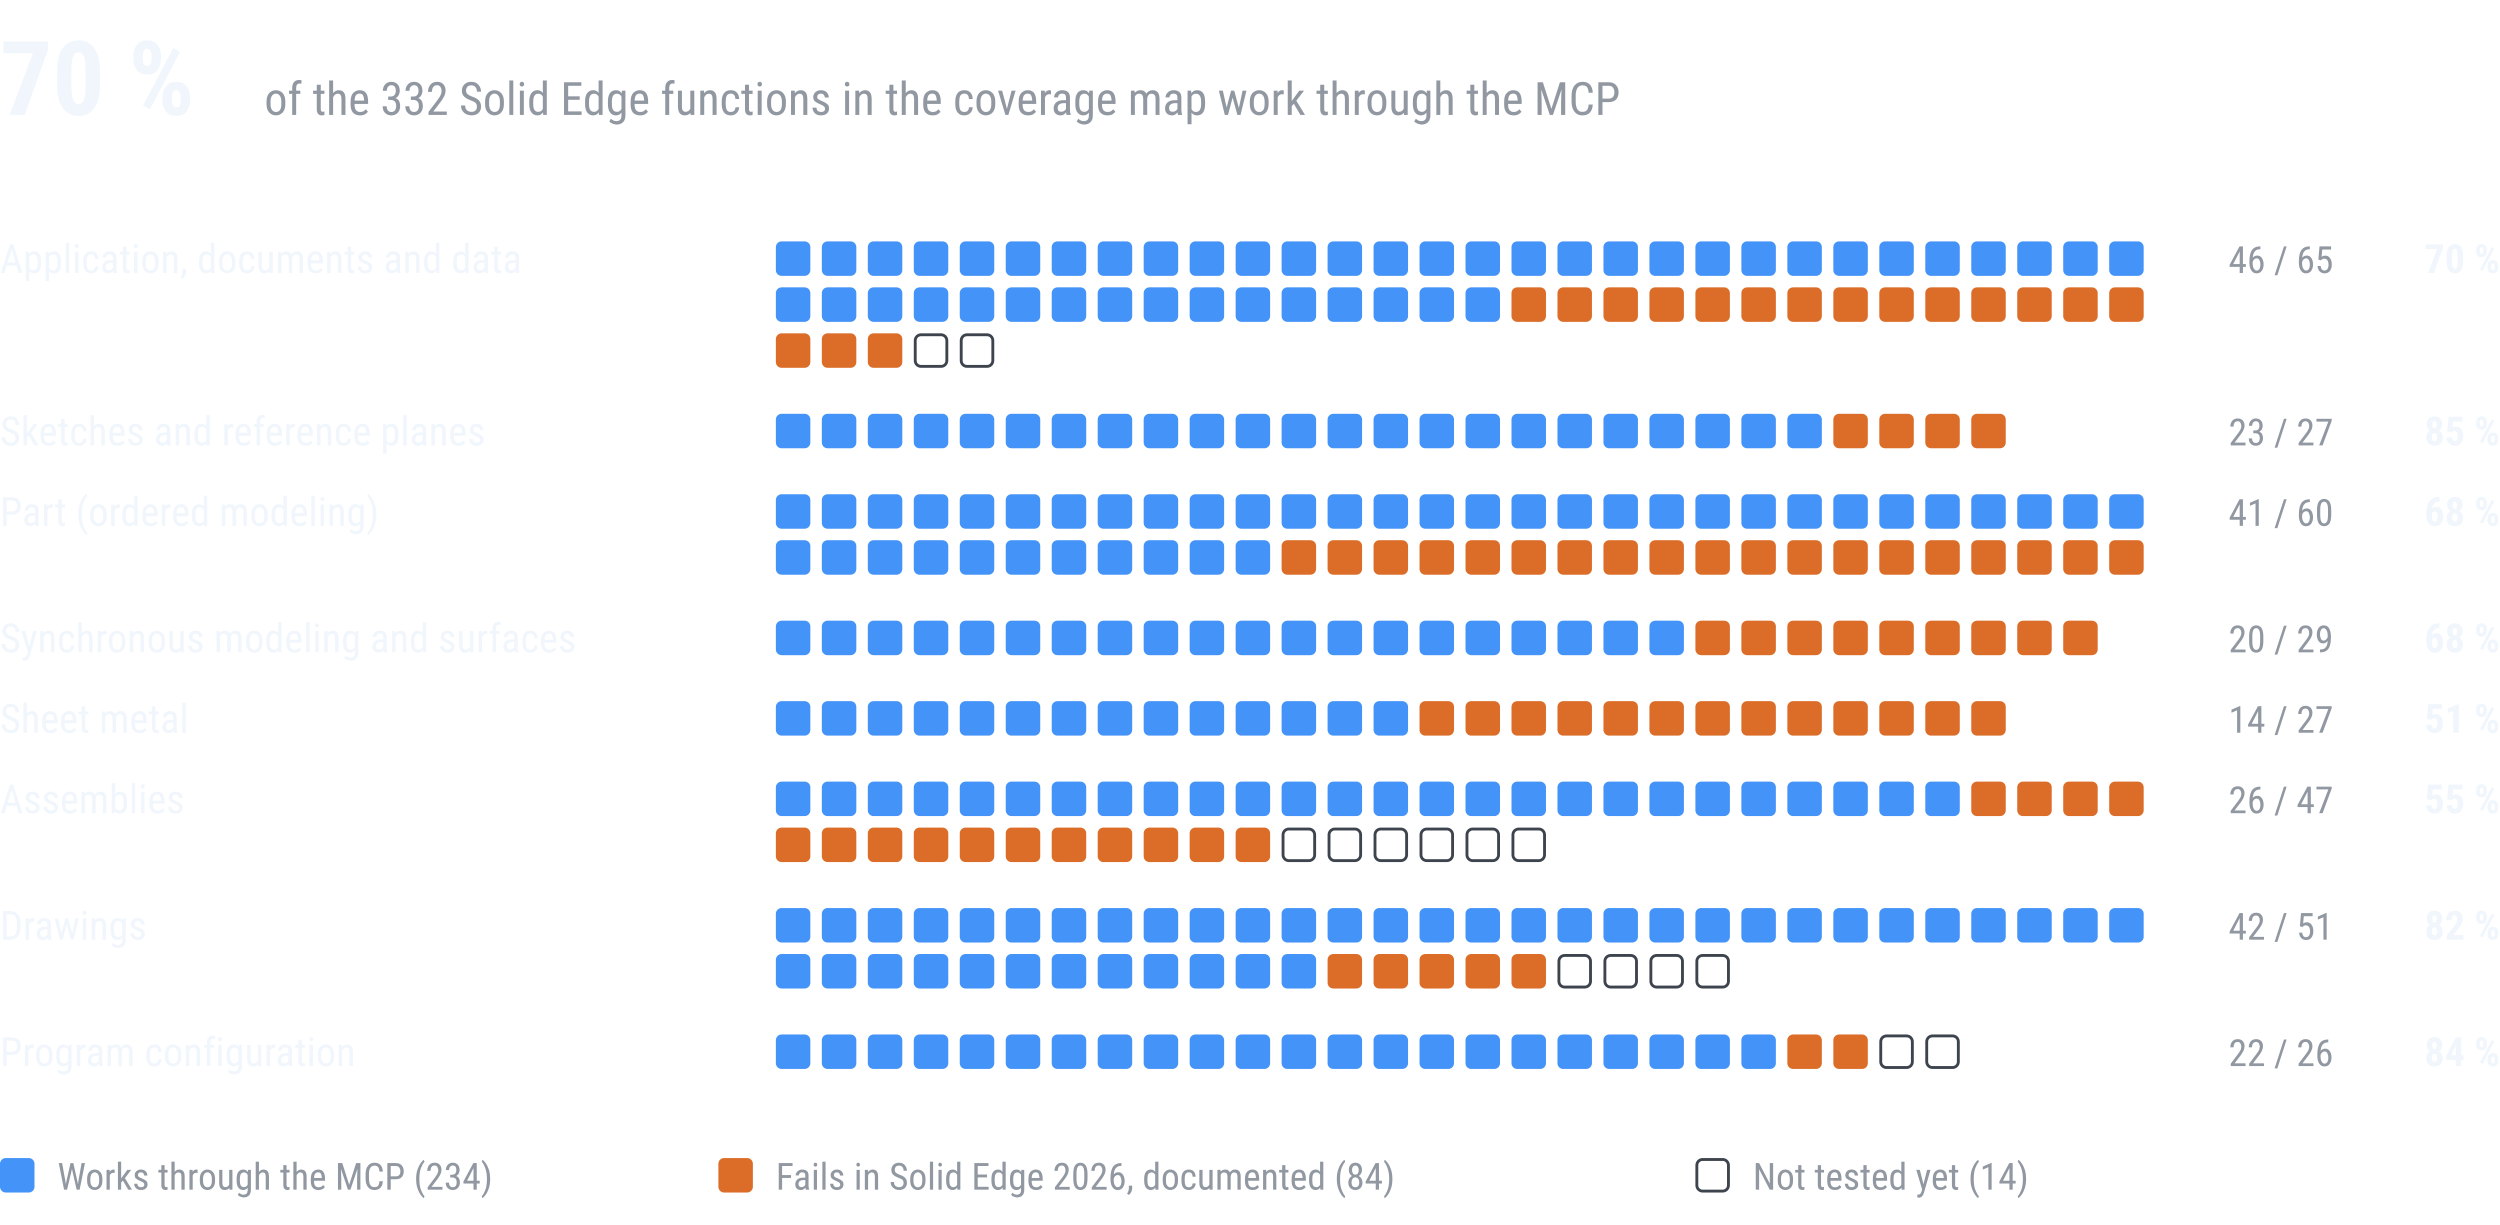
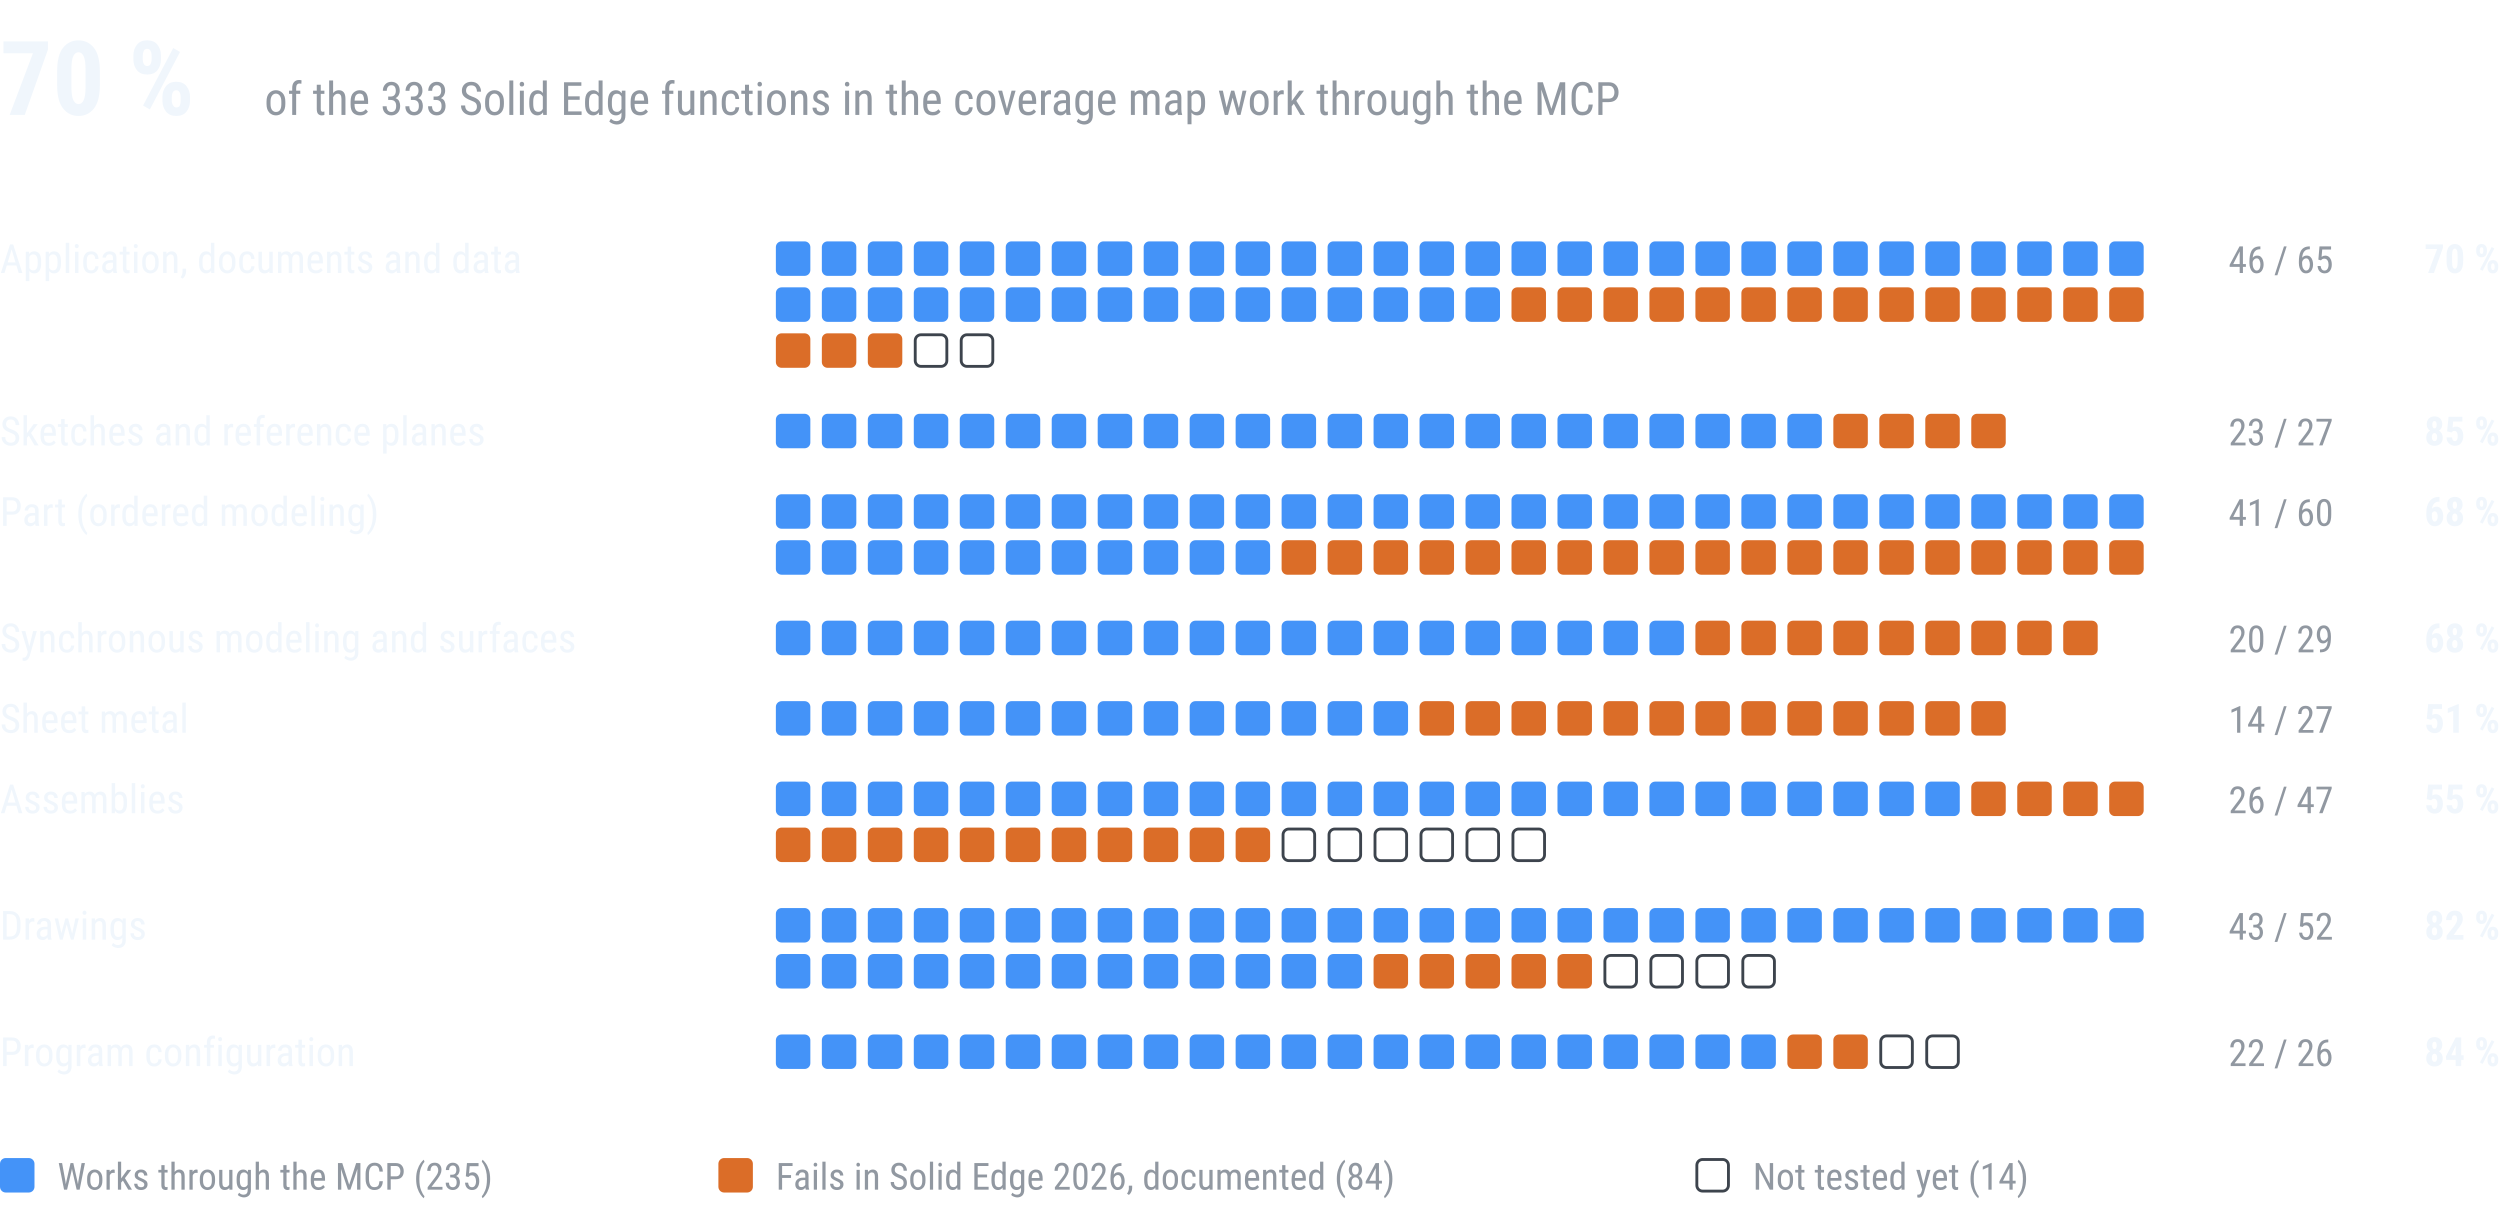
<svg xmlns="http://www.w3.org/2000/svg" width="870" height="426" viewBox="0 0 870 426" role="img" aria-labelledby="title desc">
  <g font-family="Bahnschrift, 'DIN Alternate', 'DIN 1451', D-DIN, Barlow, 'Roboto Condensed', 'Arial Narrow', sans-serif">
    <text x="0" y="40" font-size="36" font-weight="600" fill="#f0f6fc">70 %</text>
-     <text x="92" y="40" font-size="16" fill="#9198a1">of the 332 Solid Edge functions in the coverage map work through the MCP</text>
+     <text x="92" y="40" font-size="16" fill="#9198a1">of the 333 Solid Edge functions in the coverage map work through the MCP</text>
    <text x="0" y="95" font-size="14" fill="#f0f6fc">Application, documents and data</text>
    <rect x="270" y="84" width="12" height="12" rx="2" fill="#4493f8" />
    <rect x="286" y="84" width="12" height="12" rx="2" fill="#4493f8" />
    <rect x="302" y="84" width="12" height="12" rx="2" fill="#4493f8" />
    <rect x="318" y="84" width="12" height="12" rx="2" fill="#4493f8" />
    <rect x="334" y="84" width="12" height="12" rx="2" fill="#4493f8" />
    <rect x="350" y="84" width="12" height="12" rx="2" fill="#4493f8" />
    <rect x="366" y="84" width="12" height="12" rx="2" fill="#4493f8" />
    <rect x="382" y="84" width="12" height="12" rx="2" fill="#4493f8" />
    <rect x="398" y="84" width="12" height="12" rx="2" fill="#4493f8" />
    <rect x="414" y="84" width="12" height="12" rx="2" fill="#4493f8" />
    <rect x="430" y="84" width="12" height="12" rx="2" fill="#4493f8" />
    <rect x="446" y="84" width="12" height="12" rx="2" fill="#4493f8" />
    <rect x="462" y="84" width="12" height="12" rx="2" fill="#4493f8" />
    <rect x="478" y="84" width="12" height="12" rx="2" fill="#4493f8" />
    <rect x="494" y="84" width="12" height="12" rx="2" fill="#4493f8" />
    <rect x="510" y="84" width="12" height="12" rx="2" fill="#4493f8" />
    <rect x="526" y="84" width="12" height="12" rx="2" fill="#4493f8" />
    <rect x="542" y="84" width="12" height="12" rx="2" fill="#4493f8" />
    <rect x="558" y="84" width="12" height="12" rx="2" fill="#4493f8" />
    <rect x="574" y="84" width="12" height="12" rx="2" fill="#4493f8" />
    <rect x="590" y="84" width="12" height="12" rx="2" fill="#4493f8" />
    <rect x="606" y="84" width="12" height="12" rx="2" fill="#4493f8" />
    <rect x="622" y="84" width="12" height="12" rx="2" fill="#4493f8" />
    <rect x="638" y="84" width="12" height="12" rx="2" fill="#4493f8" />
    <rect x="654" y="84" width="12" height="12" rx="2" fill="#4493f8" />
    <rect x="670" y="84" width="12" height="12" rx="2" fill="#4493f8" />
    <rect x="686" y="84" width="12" height="12" rx="2" fill="#4493f8" />
    <rect x="702" y="84" width="12" height="12" rx="2" fill="#4493f8" />
    <rect x="718" y="84" width="12" height="12" rx="2" fill="#4493f8" />
    <rect x="734" y="84" width="12" height="12" rx="2" fill="#4493f8" />
    <rect x="270" y="100" width="12" height="12" rx="2" fill="#4493f8" />
    <rect x="286" y="100" width="12" height="12" rx="2" fill="#4493f8" />
    <rect x="302" y="100" width="12" height="12" rx="2" fill="#4493f8" />
    <rect x="318" y="100" width="12" height="12" rx="2" fill="#4493f8" />
    <rect x="334" y="100" width="12" height="12" rx="2" fill="#4493f8" />
    <rect x="350" y="100" width="12" height="12" rx="2" fill="#4493f8" />
    <rect x="366" y="100" width="12" height="12" rx="2" fill="#4493f8" />
    <rect x="382" y="100" width="12" height="12" rx="2" fill="#4493f8" />
    <rect x="398" y="100" width="12" height="12" rx="2" fill="#4493f8" />
    <rect x="414" y="100" width="12" height="12" rx="2" fill="#4493f8" />
    <rect x="430" y="100" width="12" height="12" rx="2" fill="#4493f8" />
    <rect x="446" y="100" width="12" height="12" rx="2" fill="#4493f8" />
    <rect x="462" y="100" width="12" height="12" rx="2" fill="#4493f8" />
    <rect x="478" y="100" width="12" height="12" rx="2" fill="#4493f8" />
    <rect x="494" y="100" width="12" height="12" rx="2" fill="#4493f8" />
    <rect x="510" y="100" width="12" height="12" rx="2" fill="#4493f8" />
    <rect x="526" y="100" width="12" height="12" rx="2" fill="#db6d28" />
    <rect x="542" y="100" width="12" height="12" rx="2" fill="#db6d28" />
    <rect x="558" y="100" width="12" height="12" rx="2" fill="#db6d28" />
    <rect x="574" y="100" width="12" height="12" rx="2" fill="#db6d28" />
    <rect x="590" y="100" width="12" height="12" rx="2" fill="#db6d28" />
    <rect x="606" y="100" width="12" height="12" rx="2" fill="#db6d28" />
    <rect x="622" y="100" width="12" height="12" rx="2" fill="#db6d28" />
    <rect x="638" y="100" width="12" height="12" rx="2" fill="#db6d28" />
    <rect x="654" y="100" width="12" height="12" rx="2" fill="#db6d28" />
    <rect x="670" y="100" width="12" height="12" rx="2" fill="#db6d28" />
    <rect x="686" y="100" width="12" height="12" rx="2" fill="#db6d28" />
    <rect x="702" y="100" width="12" height="12" rx="2" fill="#db6d28" />
    <rect x="718" y="100" width="12" height="12" rx="2" fill="#db6d28" />
    <rect x="734" y="100" width="12" height="12" rx="2" fill="#db6d28" />
    <rect x="270" y="116" width="12" height="12" rx="2" fill="#db6d28" />
    <rect x="286" y="116" width="12" height="12" rx="2" fill="#db6d28" />
    <rect x="302" y="116" width="12" height="12" rx="2" fill="#db6d28" />
    <rect x="318.5" y="116.5" width="11" height="11" rx="2" fill="none" stroke="#3d444d" />
    <rect x="334.5" y="116.5" width="11" height="11" rx="2" fill="none" stroke="#3d444d" />
    <text x="812" y="95" font-size="13" text-anchor="end" fill="#9198a1">46 / 65</text>
    <text x="870" y="95" font-size="14" font-weight="600" text-anchor="end" fill="#f0f6fc">70 %</text>
    <text x="0" y="155" font-size="14" fill="#f0f6fc">Sketches and reference planes</text>
    <rect x="270" y="144" width="12" height="12" rx="2" fill="#4493f8" />
    <rect x="286" y="144" width="12" height="12" rx="2" fill="#4493f8" />
    <rect x="302" y="144" width="12" height="12" rx="2" fill="#4493f8" />
    <rect x="318" y="144" width="12" height="12" rx="2" fill="#4493f8" />
    <rect x="334" y="144" width="12" height="12" rx="2" fill="#4493f8" />
    <rect x="350" y="144" width="12" height="12" rx="2" fill="#4493f8" />
    <rect x="366" y="144" width="12" height="12" rx="2" fill="#4493f8" />
    <rect x="382" y="144" width="12" height="12" rx="2" fill="#4493f8" />
    <rect x="398" y="144" width="12" height="12" rx="2" fill="#4493f8" />
    <rect x="414" y="144" width="12" height="12" rx="2" fill="#4493f8" />
    <rect x="430" y="144" width="12" height="12" rx="2" fill="#4493f8" />
    <rect x="446" y="144" width="12" height="12" rx="2" fill="#4493f8" />
    <rect x="462" y="144" width="12" height="12" rx="2" fill="#4493f8" />
    <rect x="478" y="144" width="12" height="12" rx="2" fill="#4493f8" />
    <rect x="494" y="144" width="12" height="12" rx="2" fill="#4493f8" />
    <rect x="510" y="144" width="12" height="12" rx="2" fill="#4493f8" />
    <rect x="526" y="144" width="12" height="12" rx="2" fill="#4493f8" />
    <rect x="542" y="144" width="12" height="12" rx="2" fill="#4493f8" />
    <rect x="558" y="144" width="12" height="12" rx="2" fill="#4493f8" />
    <rect x="574" y="144" width="12" height="12" rx="2" fill="#4493f8" />
    <rect x="590" y="144" width="12" height="12" rx="2" fill="#4493f8" />
    <rect x="606" y="144" width="12" height="12" rx="2" fill="#4493f8" />
    <rect x="622" y="144" width="12" height="12" rx="2" fill="#4493f8" />
    <rect x="638" y="144" width="12" height="12" rx="2" fill="#db6d28" />
    <rect x="654" y="144" width="12" height="12" rx="2" fill="#db6d28" />
    <rect x="670" y="144" width="12" height="12" rx="2" fill="#db6d28" />
    <rect x="686" y="144" width="12" height="12" rx="2" fill="#db6d28" />
    <text x="812" y="155" font-size="13" text-anchor="end" fill="#9198a1">23 / 27</text>
    <text x="870" y="155" font-size="14" font-weight="600" text-anchor="end" fill="#f0f6fc">85 %</text>
    <text x="0" y="183" font-size="14" fill="#f0f6fc">Part (ordered modeling)</text>
    <rect x="270" y="172" width="12" height="12" rx="2" fill="#4493f8" />
    <rect x="286" y="172" width="12" height="12" rx="2" fill="#4493f8" />
    <rect x="302" y="172" width="12" height="12" rx="2" fill="#4493f8" />
    <rect x="318" y="172" width="12" height="12" rx="2" fill="#4493f8" />
    <rect x="334" y="172" width="12" height="12" rx="2" fill="#4493f8" />
    <rect x="350" y="172" width="12" height="12" rx="2" fill="#4493f8" />
    <rect x="366" y="172" width="12" height="12" rx="2" fill="#4493f8" />
    <rect x="382" y="172" width="12" height="12" rx="2" fill="#4493f8" />
    <rect x="398" y="172" width="12" height="12" rx="2" fill="#4493f8" />
    <rect x="414" y="172" width="12" height="12" rx="2" fill="#4493f8" />
    <rect x="430" y="172" width="12" height="12" rx="2" fill="#4493f8" />
    <rect x="446" y="172" width="12" height="12" rx="2" fill="#4493f8" />
    <rect x="462" y="172" width="12" height="12" rx="2" fill="#4493f8" />
    <rect x="478" y="172" width="12" height="12" rx="2" fill="#4493f8" />
    <rect x="494" y="172" width="12" height="12" rx="2" fill="#4493f8" />
    <rect x="510" y="172" width="12" height="12" rx="2" fill="#4493f8" />
    <rect x="526" y="172" width="12" height="12" rx="2" fill="#4493f8" />
    <rect x="542" y="172" width="12" height="12" rx="2" fill="#4493f8" />
    <rect x="558" y="172" width="12" height="12" rx="2" fill="#4493f8" />
    <rect x="574" y="172" width="12" height="12" rx="2" fill="#4493f8" />
    <rect x="590" y="172" width="12" height="12" rx="2" fill="#4493f8" />
    <rect x="606" y="172" width="12" height="12" rx="2" fill="#4493f8" />
    <rect x="622" y="172" width="12" height="12" rx="2" fill="#4493f8" />
    <rect x="638" y="172" width="12" height="12" rx="2" fill="#4493f8" />
    <rect x="654" y="172" width="12" height="12" rx="2" fill="#4493f8" />
    <rect x="670" y="172" width="12" height="12" rx="2" fill="#4493f8" />
    <rect x="686" y="172" width="12" height="12" rx="2" fill="#4493f8" />
    <rect x="702" y="172" width="12" height="12" rx="2" fill="#4493f8" />
    <rect x="718" y="172" width="12" height="12" rx="2" fill="#4493f8" />
    <rect x="734" y="172" width="12" height="12" rx="2" fill="#4493f8" />
    <rect x="270" y="188" width="12" height="12" rx="2" fill="#4493f8" />
    <rect x="286" y="188" width="12" height="12" rx="2" fill="#4493f8" />
    <rect x="302" y="188" width="12" height="12" rx="2" fill="#4493f8" />
    <rect x="318" y="188" width="12" height="12" rx="2" fill="#4493f8" />
    <rect x="334" y="188" width="12" height="12" rx="2" fill="#4493f8" />
    <rect x="350" y="188" width="12" height="12" rx="2" fill="#4493f8" />
    <rect x="366" y="188" width="12" height="12" rx="2" fill="#4493f8" />
    <rect x="382" y="188" width="12" height="12" rx="2" fill="#4493f8" />
    <rect x="398" y="188" width="12" height="12" rx="2" fill="#4493f8" />
    <rect x="414" y="188" width="12" height="12" rx="2" fill="#4493f8" />
    <rect x="430" y="188" width="12" height="12" rx="2" fill="#4493f8" />
    <rect x="446" y="188" width="12" height="12" rx="2" fill="#db6d28" />
    <rect x="462" y="188" width="12" height="12" rx="2" fill="#db6d28" />
    <rect x="478" y="188" width="12" height="12" rx="2" fill="#db6d28" />
    <rect x="494" y="188" width="12" height="12" rx="2" fill="#db6d28" />
    <rect x="510" y="188" width="12" height="12" rx="2" fill="#db6d28" />
    <rect x="526" y="188" width="12" height="12" rx="2" fill="#db6d28" />
    <rect x="542" y="188" width="12" height="12" rx="2" fill="#db6d28" />
    <rect x="558" y="188" width="12" height="12" rx="2" fill="#db6d28" />
    <rect x="574" y="188" width="12" height="12" rx="2" fill="#db6d28" />
    <rect x="590" y="188" width="12" height="12" rx="2" fill="#db6d28" />
    <rect x="606" y="188" width="12" height="12" rx="2" fill="#db6d28" />
    <rect x="622" y="188" width="12" height="12" rx="2" fill="#db6d28" />
    <rect x="638" y="188" width="12" height="12" rx="2" fill="#db6d28" />
    <rect x="654" y="188" width="12" height="12" rx="2" fill="#db6d28" />
    <rect x="670" y="188" width="12" height="12" rx="2" fill="#db6d28" />
    <rect x="686" y="188" width="12" height="12" rx="2" fill="#db6d28" />
    <rect x="702" y="188" width="12" height="12" rx="2" fill="#db6d28" />
    <rect x="718" y="188" width="12" height="12" rx="2" fill="#db6d28" />
    <rect x="734" y="188" width="12" height="12" rx="2" fill="#db6d28" />
    <text x="812" y="183" font-size="13" text-anchor="end" fill="#9198a1">41 / 60</text>
    <text x="870" y="183" font-size="14" font-weight="600" text-anchor="end" fill="#f0f6fc">68 %</text>
    <text x="0" y="227" font-size="14" fill="#f0f6fc">Synchronous modeling and surfaces</text>
    <rect x="270" y="216" width="12" height="12" rx="2" fill="#4493f8" />
    <rect x="286" y="216" width="12" height="12" rx="2" fill="#4493f8" />
    <rect x="302" y="216" width="12" height="12" rx="2" fill="#4493f8" />
    <rect x="318" y="216" width="12" height="12" rx="2" fill="#4493f8" />
    <rect x="334" y="216" width="12" height="12" rx="2" fill="#4493f8" />
    <rect x="350" y="216" width="12" height="12" rx="2" fill="#4493f8" />
    <rect x="366" y="216" width="12" height="12" rx="2" fill="#4493f8" />
    <rect x="382" y="216" width="12" height="12" rx="2" fill="#4493f8" />
    <rect x="398" y="216" width="12" height="12" rx="2" fill="#4493f8" />
    <rect x="414" y="216" width="12" height="12" rx="2" fill="#4493f8" />
    <rect x="430" y="216" width="12" height="12" rx="2" fill="#4493f8" />
    <rect x="446" y="216" width="12" height="12" rx="2" fill="#4493f8" />
    <rect x="462" y="216" width="12" height="12" rx="2" fill="#4493f8" />
    <rect x="478" y="216" width="12" height="12" rx="2" fill="#4493f8" />
    <rect x="494" y="216" width="12" height="12" rx="2" fill="#4493f8" />
    <rect x="510" y="216" width="12" height="12" rx="2" fill="#4493f8" />
    <rect x="526" y="216" width="12" height="12" rx="2" fill="#4493f8" />
    <rect x="542" y="216" width="12" height="12" rx="2" fill="#4493f8" />
    <rect x="558" y="216" width="12" height="12" rx="2" fill="#4493f8" />
    <rect x="574" y="216" width="12" height="12" rx="2" fill="#4493f8" />
    <rect x="590" y="216" width="12" height="12" rx="2" fill="#db6d28" />
    <rect x="606" y="216" width="12" height="12" rx="2" fill="#db6d28" />
    <rect x="622" y="216" width="12" height="12" rx="2" fill="#db6d28" />
    <rect x="638" y="216" width="12" height="12" rx="2" fill="#db6d28" />
    <rect x="654" y="216" width="12" height="12" rx="2" fill="#db6d28" />
    <rect x="670" y="216" width="12" height="12" rx="2" fill="#db6d28" />
    <rect x="686" y="216" width="12" height="12" rx="2" fill="#db6d28" />
    <rect x="702" y="216" width="12" height="12" rx="2" fill="#db6d28" />
    <rect x="718" y="216" width="12" height="12" rx="2" fill="#db6d28" />
    <text x="812" y="227" font-size="13" text-anchor="end" fill="#9198a1">20 / 29</text>
    <text x="870" y="227" font-size="14" font-weight="600" text-anchor="end" fill="#f0f6fc">68 %</text>
    <text x="0" y="255" font-size="14" fill="#f0f6fc">Sheet metal</text>
    <rect x="270" y="244" width="12" height="12" rx="2" fill="#4493f8" />
    <rect x="286" y="244" width="12" height="12" rx="2" fill="#4493f8" />
    <rect x="302" y="244" width="12" height="12" rx="2" fill="#4493f8" />
    <rect x="318" y="244" width="12" height="12" rx="2" fill="#4493f8" />
    <rect x="334" y="244" width="12" height="12" rx="2" fill="#4493f8" />
    <rect x="350" y="244" width="12" height="12" rx="2" fill="#4493f8" />
    <rect x="366" y="244" width="12" height="12" rx="2" fill="#4493f8" />
    <rect x="382" y="244" width="12" height="12" rx="2" fill="#4493f8" />
    <rect x="398" y="244" width="12" height="12" rx="2" fill="#4493f8" />
    <rect x="414" y="244" width="12" height="12" rx="2" fill="#4493f8" />
    <rect x="430" y="244" width="12" height="12" rx="2" fill="#4493f8" />
    <rect x="446" y="244" width="12" height="12" rx="2" fill="#4493f8" />
    <rect x="462" y="244" width="12" height="12" rx="2" fill="#4493f8" />
    <rect x="478" y="244" width="12" height="12" rx="2" fill="#4493f8" />
    <rect x="494" y="244" width="12" height="12" rx="2" fill="#db6d28" />
    <rect x="510" y="244" width="12" height="12" rx="2" fill="#db6d28" />
    <rect x="526" y="244" width="12" height="12" rx="2" fill="#db6d28" />
    <rect x="542" y="244" width="12" height="12" rx="2" fill="#db6d28" />
    <rect x="558" y="244" width="12" height="12" rx="2" fill="#db6d28" />
    <rect x="574" y="244" width="12" height="12" rx="2" fill="#db6d28" />
    <rect x="590" y="244" width="12" height="12" rx="2" fill="#db6d28" />
    <rect x="606" y="244" width="12" height="12" rx="2" fill="#db6d28" />
    <rect x="622" y="244" width="12" height="12" rx="2" fill="#db6d28" />
    <rect x="638" y="244" width="12" height="12" rx="2" fill="#db6d28" />
    <rect x="654" y="244" width="12" height="12" rx="2" fill="#db6d28" />
    <rect x="670" y="244" width="12" height="12" rx="2" fill="#db6d28" />
    <rect x="686" y="244" width="12" height="12" rx="2" fill="#db6d28" />
    <text x="812" y="255" font-size="13" text-anchor="end" fill="#9198a1">14 / 27</text>
    <text x="870" y="255" font-size="14" font-weight="600" text-anchor="end" fill="#f0f6fc">51 %</text>
    <text x="0" y="283" font-size="14" fill="#f0f6fc">Assemblies</text>
    <rect x="270" y="272" width="12" height="12" rx="2" fill="#4493f8" />
    <rect x="286" y="272" width="12" height="12" rx="2" fill="#4493f8" />
    <rect x="302" y="272" width="12" height="12" rx="2" fill="#4493f8" />
    <rect x="318" y="272" width="12" height="12" rx="2" fill="#4493f8" />
    <rect x="334" y="272" width="12" height="12" rx="2" fill="#4493f8" />
    <rect x="350" y="272" width="12" height="12" rx="2" fill="#4493f8" />
    <rect x="366" y="272" width="12" height="12" rx="2" fill="#4493f8" />
    <rect x="382" y="272" width="12" height="12" rx="2" fill="#4493f8" />
    <rect x="398" y="272" width="12" height="12" rx="2" fill="#4493f8" />
    <rect x="414" y="272" width="12" height="12" rx="2" fill="#4493f8" />
    <rect x="430" y="272" width="12" height="12" rx="2" fill="#4493f8" />
    <rect x="446" y="272" width="12" height="12" rx="2" fill="#4493f8" />
    <rect x="462" y="272" width="12" height="12" rx="2" fill="#4493f8" />
    <rect x="478" y="272" width="12" height="12" rx="2" fill="#4493f8" />
    <rect x="494" y="272" width="12" height="12" rx="2" fill="#4493f8" />
    <rect x="510" y="272" width="12" height="12" rx="2" fill="#4493f8" />
    <rect x="526" y="272" width="12" height="12" rx="2" fill="#4493f8" />
    <rect x="542" y="272" width="12" height="12" rx="2" fill="#4493f8" />
    <rect x="558" y="272" width="12" height="12" rx="2" fill="#4493f8" />
    <rect x="574" y="272" width="12" height="12" rx="2" fill="#4493f8" />
    <rect x="590" y="272" width="12" height="12" rx="2" fill="#4493f8" />
    <rect x="606" y="272" width="12" height="12" rx="2" fill="#4493f8" />
    <rect x="622" y="272" width="12" height="12" rx="2" fill="#4493f8" />
    <rect x="638" y="272" width="12" height="12" rx="2" fill="#4493f8" />
    <rect x="654" y="272" width="12" height="12" rx="2" fill="#4493f8" />
    <rect x="670" y="272" width="12" height="12" rx="2" fill="#4493f8" />
    <rect x="686" y="272" width="12" height="12" rx="2" fill="#db6d28" />
    <rect x="702" y="272" width="12" height="12" rx="2" fill="#db6d28" />
    <rect x="718" y="272" width="12" height="12" rx="2" fill="#db6d28" />
    <rect x="734" y="272" width="12" height="12" rx="2" fill="#db6d28" />
    <rect x="270" y="288" width="12" height="12" rx="2" fill="#db6d28" />
    <rect x="286" y="288" width="12" height="12" rx="2" fill="#db6d28" />
    <rect x="302" y="288" width="12" height="12" rx="2" fill="#db6d28" />
    <rect x="318" y="288" width="12" height="12" rx="2" fill="#db6d28" />
    <rect x="334" y="288" width="12" height="12" rx="2" fill="#db6d28" />
    <rect x="350" y="288" width="12" height="12" rx="2" fill="#db6d28" />
    <rect x="366" y="288" width="12" height="12" rx="2" fill="#db6d28" />
    <rect x="382" y="288" width="12" height="12" rx="2" fill="#db6d28" />
    <rect x="398" y="288" width="12" height="12" rx="2" fill="#db6d28" />
    <rect x="414" y="288" width="12" height="12" rx="2" fill="#db6d28" />
    <rect x="430" y="288" width="12" height="12" rx="2" fill="#db6d28" />
    <rect x="446.5" y="288.5" width="11" height="11" rx="2" fill="none" stroke="#3d444d" />
    <rect x="462.5" y="288.5" width="11" height="11" rx="2" fill="none" stroke="#3d444d" />
    <rect x="478.5" y="288.5" width="11" height="11" rx="2" fill="none" stroke="#3d444d" />
    <rect x="494.5" y="288.5" width="11" height="11" rx="2" fill="none" stroke="#3d444d" />
    <rect x="510.5" y="288.5" width="11" height="11" rx="2" fill="none" stroke="#3d444d" />
    <rect x="526.5" y="288.5" width="11" height="11" rx="2" fill="none" stroke="#3d444d" />
    <text x="812" y="283" font-size="13" text-anchor="end" fill="#9198a1">26 / 47</text>
    <text x="870" y="283" font-size="14" font-weight="600" text-anchor="end" fill="#f0f6fc">55 %</text>
    <text x="0" y="327" font-size="14" fill="#f0f6fc">Drawings</text>
    <rect x="270" y="316" width="12" height="12" rx="2" fill="#4493f8" />
    <rect x="286" y="316" width="12" height="12" rx="2" fill="#4493f8" />
    <rect x="302" y="316" width="12" height="12" rx="2" fill="#4493f8" />
    <rect x="318" y="316" width="12" height="12" rx="2" fill="#4493f8" />
    <rect x="334" y="316" width="12" height="12" rx="2" fill="#4493f8" />
    <rect x="350" y="316" width="12" height="12" rx="2" fill="#4493f8" />
    <rect x="366" y="316" width="12" height="12" rx="2" fill="#4493f8" />
    <rect x="382" y="316" width="12" height="12" rx="2" fill="#4493f8" />
    <rect x="398" y="316" width="12" height="12" rx="2" fill="#4493f8" />
    <rect x="414" y="316" width="12" height="12" rx="2" fill="#4493f8" />
    <rect x="430" y="316" width="12" height="12" rx="2" fill="#4493f8" />
    <rect x="446" y="316" width="12" height="12" rx="2" fill="#4493f8" />
    <rect x="462" y="316" width="12" height="12" rx="2" fill="#4493f8" />
    <rect x="478" y="316" width="12" height="12" rx="2" fill="#4493f8" />
    <rect x="494" y="316" width="12" height="12" rx="2" fill="#4493f8" />
    <rect x="510" y="316" width="12" height="12" rx="2" fill="#4493f8" />
    <rect x="526" y="316" width="12" height="12" rx="2" fill="#4493f8" />
    <rect x="542" y="316" width="12" height="12" rx="2" fill="#4493f8" />
    <rect x="558" y="316" width="12" height="12" rx="2" fill="#4493f8" />
    <rect x="574" y="316" width="12" height="12" rx="2" fill="#4493f8" />
    <rect x="590" y="316" width="12" height="12" rx="2" fill="#4493f8" />
    <rect x="606" y="316" width="12" height="12" rx="2" fill="#4493f8" />
    <rect x="622" y="316" width="12" height="12" rx="2" fill="#4493f8" />
    <rect x="638" y="316" width="12" height="12" rx="2" fill="#4493f8" />
    <rect x="654" y="316" width="12" height="12" rx="2" fill="#4493f8" />
    <rect x="670" y="316" width="12" height="12" rx="2" fill="#4493f8" />
    <rect x="686" y="316" width="12" height="12" rx="2" fill="#4493f8" />
    <rect x="702" y="316" width="12" height="12" rx="2" fill="#4493f8" />
    <rect x="718" y="316" width="12" height="12" rx="2" fill="#4493f8" />
    <rect x="734" y="316" width="12" height="12" rx="2" fill="#4493f8" />
    <rect x="270" y="332" width="12" height="12" rx="2" fill="#4493f8" />
    <rect x="286" y="332" width="12" height="12" rx="2" fill="#4493f8" />
    <rect x="302" y="332" width="12" height="12" rx="2" fill="#4493f8" />
    <rect x="318" y="332" width="12" height="12" rx="2" fill="#4493f8" />
    <rect x="334" y="332" width="12" height="12" rx="2" fill="#4493f8" />
    <rect x="350" y="332" width="12" height="12" rx="2" fill="#4493f8" />
    <rect x="366" y="332" width="12" height="12" rx="2" fill="#4493f8" />
    <rect x="382" y="332" width="12" height="12" rx="2" fill="#4493f8" />
    <rect x="398" y="332" width="12" height="12" rx="2" fill="#4493f8" />
    <rect x="414" y="332" width="12" height="12" rx="2" fill="#4493f8" />
    <rect x="430" y="332" width="12" height="12" rx="2" fill="#4493f8" />
    <rect x="446" y="332" width="12" height="12" rx="2" fill="#4493f8" />
-     <rect x="462" y="332" width="12" height="12" rx="2" fill="#db6d28" />
+     <rect x="462" y="332" width="12" height="12" rx="2" fill="#4493f8" />
    <rect x="478" y="332" width="12" height="12" rx="2" fill="#db6d28" />
    <rect x="494" y="332" width="12" height="12" rx="2" fill="#db6d28" />
    <rect x="510" y="332" width="12" height="12" rx="2" fill="#db6d28" />
    <rect x="526" y="332" width="12" height="12" rx="2" fill="#db6d28" />
-     <rect x="542.5" y="332.5" width="11" height="11" rx="2" fill="none" stroke="#3d444d" />
+     <rect x="542" y="332" width="12" height="12" rx="2" fill="#db6d28" />
    <rect x="558.5" y="332.5" width="11" height="11" rx="2" fill="none" stroke="#3d444d" />
    <rect x="574.5" y="332.5" width="11" height="11" rx="2" fill="none" stroke="#3d444d" />
    <rect x="590.5" y="332.5" width="11" height="11" rx="2" fill="none" stroke="#3d444d" />
-     <text x="812" y="327" font-size="13" text-anchor="end" fill="#9198a1">42 / 51</text>
+     <rect x="606.5" y="332.5" width="11" height="11" rx="2" fill="none" stroke="#3d444d" />
+     <text x="812" y="327" font-size="13" text-anchor="end" fill="#9198a1">43 / 52</text>
    <text x="870" y="327" font-size="14" font-weight="600" text-anchor="end" fill="#f0f6fc">82 %</text>
    <text x="0" y="371" font-size="14" fill="#f0f6fc">Program configuration</text>
    <rect x="270" y="360" width="12" height="12" rx="2" fill="#4493f8" />
    <rect x="286" y="360" width="12" height="12" rx="2" fill="#4493f8" />
    <rect x="302" y="360" width="12" height="12" rx="2" fill="#4493f8" />
    <rect x="318" y="360" width="12" height="12" rx="2" fill="#4493f8" />
    <rect x="334" y="360" width="12" height="12" rx="2" fill="#4493f8" />
    <rect x="350" y="360" width="12" height="12" rx="2" fill="#4493f8" />
    <rect x="366" y="360" width="12" height="12" rx="2" fill="#4493f8" />
    <rect x="382" y="360" width="12" height="12" rx="2" fill="#4493f8" />
    <rect x="398" y="360" width="12" height="12" rx="2" fill="#4493f8" />
    <rect x="414" y="360" width="12" height="12" rx="2" fill="#4493f8" />
    <rect x="430" y="360" width="12" height="12" rx="2" fill="#4493f8" />
    <rect x="446" y="360" width="12" height="12" rx="2" fill="#4493f8" />
    <rect x="462" y="360" width="12" height="12" rx="2" fill="#4493f8" />
    <rect x="478" y="360" width="12" height="12" rx="2" fill="#4493f8" />
    <rect x="494" y="360" width="12" height="12" rx="2" fill="#4493f8" />
    <rect x="510" y="360" width="12" height="12" rx="2" fill="#4493f8" />
    <rect x="526" y="360" width="12" height="12" rx="2" fill="#4493f8" />
    <rect x="542" y="360" width="12" height="12" rx="2" fill="#4493f8" />
    <rect x="558" y="360" width="12" height="12" rx="2" fill="#4493f8" />
    <rect x="574" y="360" width="12" height="12" rx="2" fill="#4493f8" />
    <rect x="590" y="360" width="12" height="12" rx="2" fill="#4493f8" />
    <rect x="606" y="360" width="12" height="12" rx="2" fill="#4493f8" />
    <rect x="622" y="360" width="12" height="12" rx="2" fill="#db6d28" />
    <rect x="638" y="360" width="12" height="12" rx="2" fill="#db6d28" />
    <rect x="654.5" y="360.5" width="11" height="11" rx="2" fill="none" stroke="#3d444d" />
    <rect x="670.5" y="360.5" width="11" height="11" rx="2" fill="none" stroke="#3d444d" />
    <text x="812" y="371" font-size="13" text-anchor="end" fill="#9198a1">22 / 26</text>
    <text x="870" y="371" font-size="14" font-weight="600" text-anchor="end" fill="#f0f6fc">84 %</text>
    <rect x="0" y="403" width="12" height="12" rx="2" fill="#4493f8" />
-     <text x="20" y="414" font-size="13" fill="#9198a1">Works through the MCP (234)</text>
+     <text x="20" y="414" font-size="13" fill="#9198a1">Works through the MCP (235)</text>
    <rect x="250" y="403" width="12" height="12" rx="2" fill="#db6d28" />
    <text x="270" y="414" font-size="13" fill="#9198a1">Fails in Solid Edge 2026, documented (84)</text>
    <rect x="590.5" y="403.5" width="11" height="11" rx="2" fill="none" stroke="#3d444d" />
    <text x="610" y="414" font-size="13" fill="#9198a1">Not tested yet (14)</text>
  </g>
</svg>
